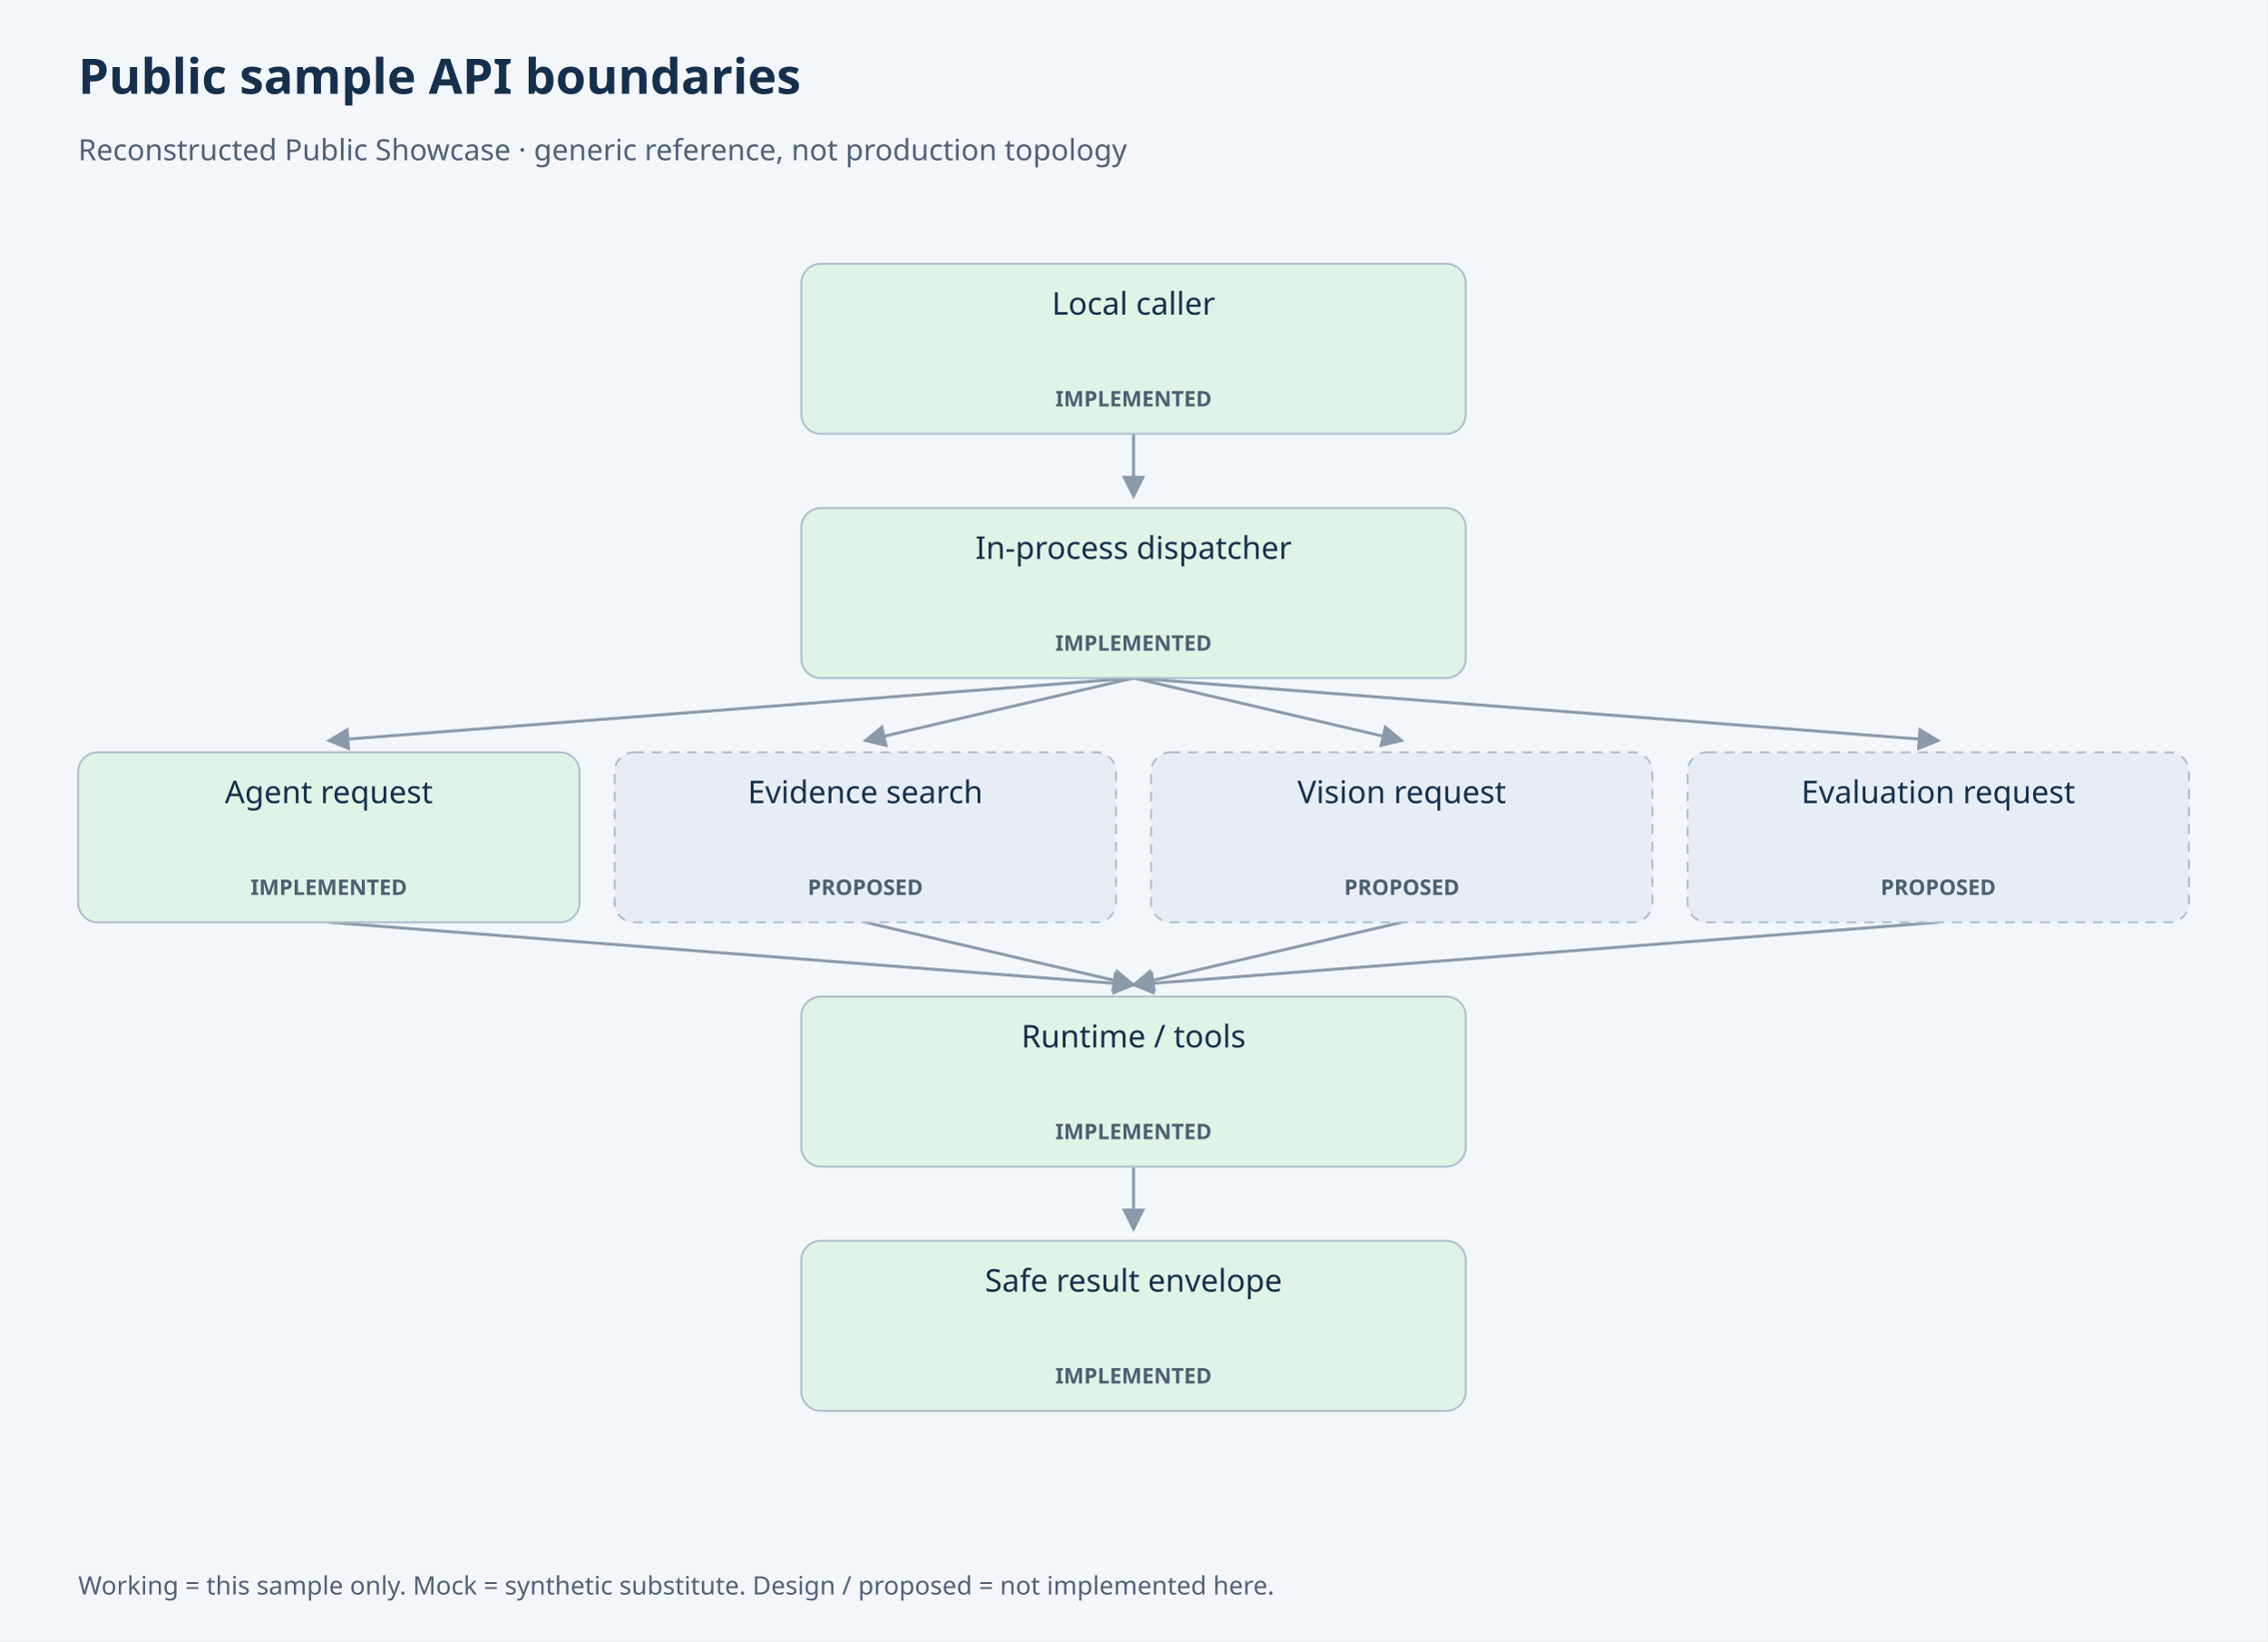
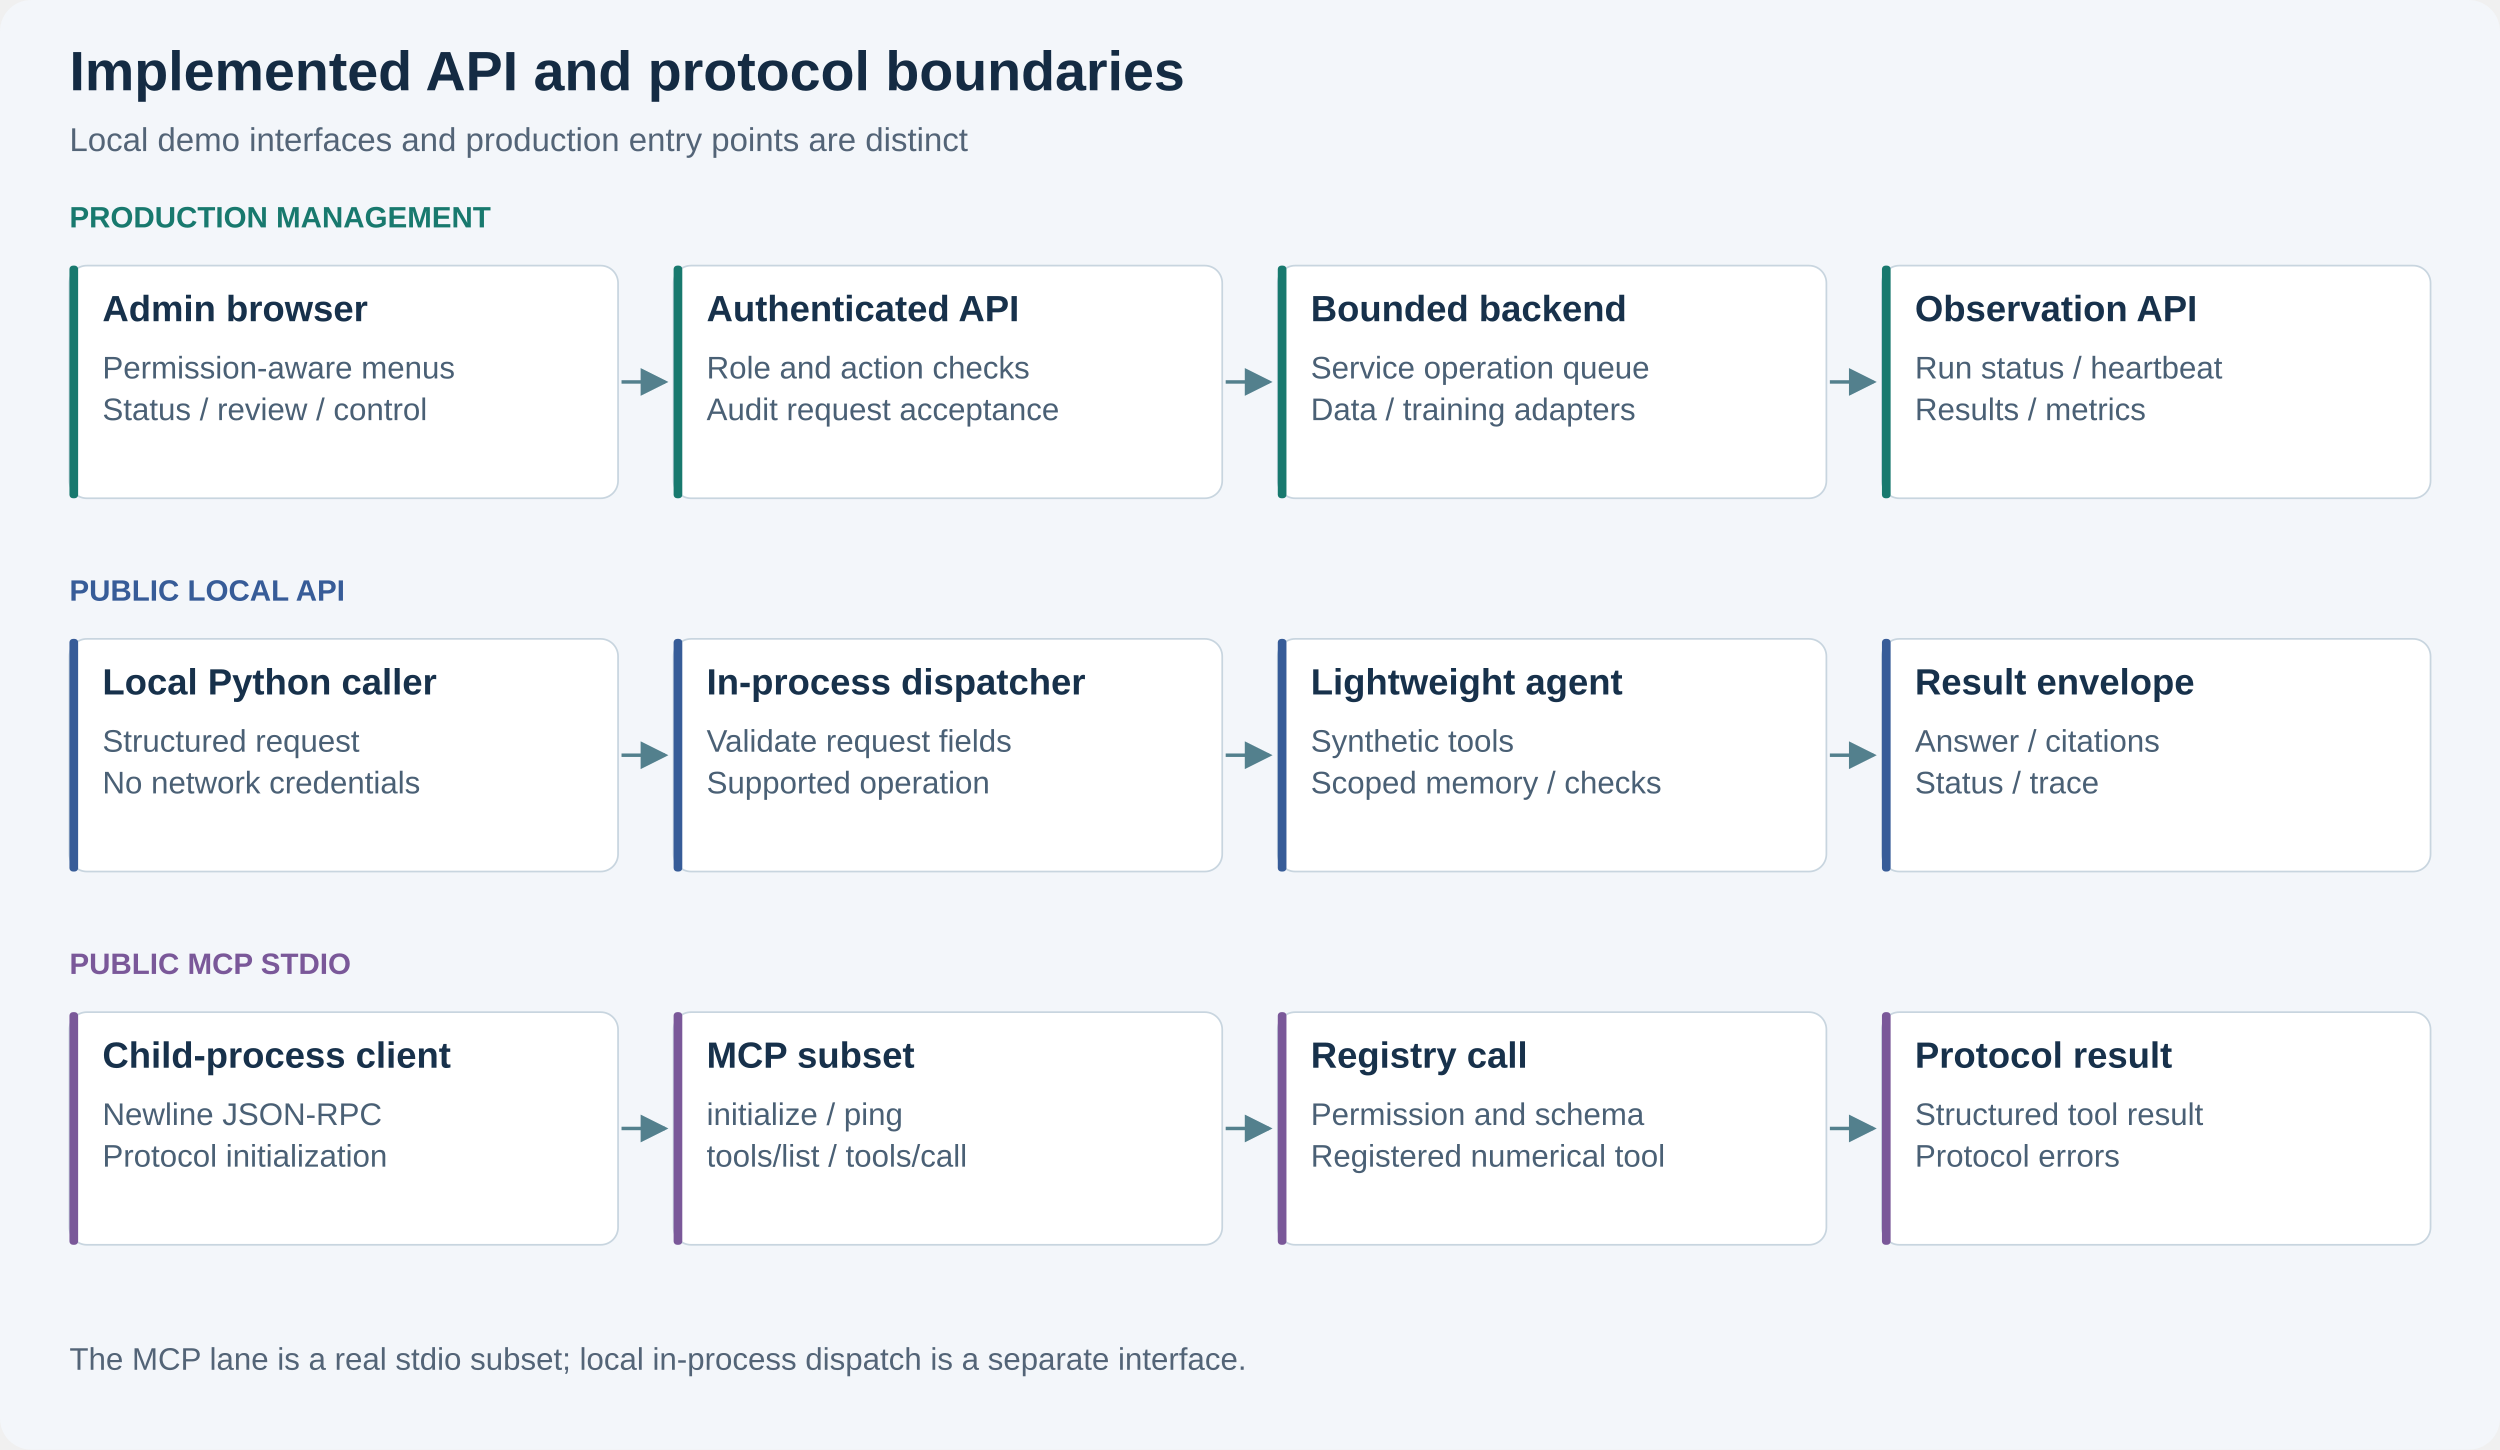
- <svg xmlns="http://www.w3.org/2000/svg" width="1160" height="840" viewBox="0 0 1160 840" role="img" aria-labelledby="title desc">
+ <svg xmlns="http://www.w3.org/2000/svg" width="1440" height="835" viewBox="0 0 1440 835" role="img" aria-labelledby="title desc">
  <defs>
    <marker id="arrow" markerWidth="8" markerHeight="8" refX="7" refY="4" orient="auto">
-       <path d="M0 0 L8 4 L0 8" fill="#8a9aab" />
+       <path d="M0 0L8 4L0 8" fill="#53808d" />
    </marker>
  </defs>
-   <rect width="1160" height="840" fill="#f3f6fa" />
-   <text x="40" y="48" font-family="sans-serif" font-size="25" font-weight="700" fill="#15304c">Public sample API boundaries</text>
-   <text x="40" y="82" font-family="sans-serif" font-size="15" fill="#506177">Reconstructed Public Showcase · generic reference, not production topology</text>
-   <path d="M580 222 L580 254" stroke="#8a9aab" stroke-width="1.5" fill="none" marker-end="url(#arrow)" />
-   <path d="M580 347 L168.25 379" stroke="#8a9aab" stroke-width="1.5" fill="none" marker-end="url(#arrow)" />
-   <path d="M580 347 L442.75 379" stroke="#8a9aab" stroke-width="1.5" fill="none" marker-end="url(#arrow)" />
-   <path d="M580 347 L717.25 379" stroke="#8a9aab" stroke-width="1.5" fill="none" marker-end="url(#arrow)" />
-   <path d="M580 347 L991.75 379" stroke="#8a9aab" stroke-width="1.5" fill="none" marker-end="url(#arrow)" />
-   <path d="M168.25 472 L580 504" stroke="#8a9aab" stroke-width="1.5" fill="none" marker-end="url(#arrow)" />
-   <path d="M442.75 472 L580 504" stroke="#8a9aab" stroke-width="1.5" fill="none" marker-end="url(#arrow)" />
-   <path d="M717.25 472 L580 504" stroke="#8a9aab" stroke-width="1.5" fill="none" marker-end="url(#arrow)" />
-   <path d="M991.75 472 L580 504" stroke="#8a9aab" stroke-width="1.5" fill="none" marker-end="url(#arrow)" />
-   <path d="M580 597 L580 629" stroke="#8a9aab" stroke-width="1.5" fill="none" marker-end="url(#arrow)" />
-   <rect x="410" y="135" width="340" height="87" rx="10" fill="#dff3e7" stroke="#aebfce" />
-   <text x="580" y="161" text-anchor="middle" font-family="sans-serif" font-size="16" fill="#15304c">Local caller</text>
-   <text x="580" y="208" text-anchor="middle" font-family="sans-serif" font-size="11" font-weight="700" fill="#4c6072">IMPLEMENTED</text>
-   <rect x="410" y="260" width="340" height="87" rx="10" fill="#dff3e7" stroke="#aebfce" />
-   <text x="580" y="286" text-anchor="middle" font-family="sans-serif" font-size="16" fill="#15304c">In-process dispatcher</text>
-   <text x="580" y="333" text-anchor="middle" font-family="sans-serif" font-size="11" font-weight="700" fill="#4c6072">IMPLEMENTED</text>
-   <rect x="40" y="385" width="256.5" height="87" rx="10" fill="#dff3e7" stroke="#aebfce" />
-   <text x="168.25" y="411" text-anchor="middle" font-family="sans-serif" font-size="16" fill="#15304c">Agent request</text>
-   <text x="168.25" y="458" text-anchor="middle" font-family="sans-serif" font-size="11" font-weight="700" fill="#4c6072">IMPLEMENTED</text>
-   <rect x="314.5" y="385" width="256.5" height="87" rx="10" fill="#e7edf5" stroke="#aebfce" stroke-dasharray="5 4" />
-   <text x="442.75" y="411" text-anchor="middle" font-family="sans-serif" font-size="16" fill="#15304c">Evidence search</text>
-   <text x="442.75" y="458" text-anchor="middle" font-family="sans-serif" font-size="11" font-weight="700" fill="#4c6072">PROPOSED</text>
-   <rect x="589" y="385" width="256.5" height="87" rx="10" fill="#e7edf5" stroke="#aebfce" stroke-dasharray="5 4" />
-   <text x="717.25" y="411" text-anchor="middle" font-family="sans-serif" font-size="16" fill="#15304c">Vision request</text>
-   <text x="717.25" y="458" text-anchor="middle" font-family="sans-serif" font-size="11" font-weight="700" fill="#4c6072">PROPOSED</text>
-   <rect x="863.5" y="385" width="256.5" height="87" rx="10" fill="#e7edf5" stroke="#aebfce" stroke-dasharray="5 4" />
-   <text x="991.75" y="411" text-anchor="middle" font-family="sans-serif" font-size="16" fill="#15304c">Evaluation request</text>
-   <text x="991.75" y="458" text-anchor="middle" font-family="sans-serif" font-size="11" font-weight="700" fill="#4c6072">PROPOSED</text>
-   <rect x="410" y="510" width="340" height="87" rx="10" fill="#dff3e7" stroke="#aebfce" />
-   <text x="580" y="536" text-anchor="middle" font-family="sans-serif" font-size="16" fill="#15304c">Runtime / tools</text>
-   <text x="580" y="583" text-anchor="middle" font-family="sans-serif" font-size="11" font-weight="700" fill="#4c6072">IMPLEMENTED</text>
-   <rect x="410" y="635" width="340" height="87" rx="10" fill="#dff3e7" stroke="#aebfce" />
-   <text x="580" y="661" text-anchor="middle" font-family="sans-serif" font-size="16" fill="#15304c">Safe result envelope</text>
-   <text x="580" y="708" text-anchor="middle" font-family="sans-serif" font-size="11" font-weight="700" fill="#4c6072">IMPLEMENTED</text>
-   <text x="40" y="816" font-family="sans-serif" font-size="13" fill="#506177">Working = this sample only. Mock = synthetic substitute. Design / proposed = not implemented here.</text>
+   <rect width="1440" height="835" rx="18" fill="#f3f6fa" />
+   <g font-family="Arial, sans-serif">
+     <text x="40" y="52" font-size="32" font-weight="700" fill="#142b43">Implemented API and protocol boundaries</text>
+     <text x="40" y="87" font-size="19" fill="#536477">Local demo interfaces and production entry points are distinct</text>
+     <text x="40" y="131" font-size="17" font-weight="700" fill="#18796e">PRODUCTION MANAGEMENT</text>
+     <g data-node="n0_0">
+       <rect x="40.0" y="153" width="316.0" height="134" rx="10" fill="#fff" stroke="#c8d5df" />
+       <rect x="40.0" y="153" width="5" height="134" rx="2" fill="#18796e" />
+       <text x="59.0" y="185" font-size="21" font-weight="700" fill="#17314b">Admin browser</text>
+       <text x="59.0" y="218" font-size="18" fill="#4a6075">Permission-aware menus</text>
+       <text x="59.0" y="242" font-size="18" fill="#4a6075">Status / review / control</text>
+     </g>
+     <path d="M358.0 220 H383.0" stroke="#53808d" stroke-width="2" fill="none" marker-end="url(#arrow)" />
+     <g data-node="n0_1">
+       <rect x="388.0" y="153" width="316.0" height="134" rx="10" fill="#fff" stroke="#c8d5df" />
+       <rect x="388.0" y="153" width="5" height="134" rx="2" fill="#18796e" />
+       <text x="407.0" y="185" font-size="21" font-weight="700" fill="#17314b">Authenticated API</text>
+       <text x="407.0" y="218" font-size="18" fill="#4a6075">Role and action checks</text>
+       <text x="407.0" y="242" font-size="18" fill="#4a6075">Audit request acceptance</text>
+     </g>
+     <path d="M706.0 220 H731.0" stroke="#53808d" stroke-width="2" fill="none" marker-end="url(#arrow)" />
+     <g data-node="n0_2">
+       <rect x="736.0" y="153" width="316.0" height="134" rx="10" fill="#fff" stroke="#c8d5df" />
+       <rect x="736.0" y="153" width="5" height="134" rx="2" fill="#18796e" />
+       <text x="755.0" y="185" font-size="21" font-weight="700" fill="#17314b">Bounded backend</text>
+       <text x="755.0" y="218" font-size="18" fill="#4a6075">Service operation queue</text>
+       <text x="755.0" y="242" font-size="18" fill="#4a6075">Data / training adapters</text>
+     </g>
+     <path d="M1054.0 220 H1079.0" stroke="#53808d" stroke-width="2" fill="none" marker-end="url(#arrow)" />
+     <g data-node="n0_3">
+       <rect x="1084.0" y="153" width="316.0" height="134" rx="10" fill="#fff" stroke="#c8d5df" />
+       <rect x="1084.0" y="153" width="5" height="134" rx="2" fill="#18796e" />
+       <text x="1103.0" y="185" font-size="21" font-weight="700" fill="#17314b">Observation API</text>
+       <text x="1103.0" y="218" font-size="18" fill="#4a6075">Run status / heartbeat</text>
+       <text x="1103.0" y="242" font-size="18" fill="#4a6075">Results / metrics</text>
+     </g>
+     <text x="40" y="346" font-size="17" font-weight="700" fill="#375c98">PUBLIC LOCAL API</text>
+     <g data-node="n1_0">
+       <rect x="40.0" y="368" width="316.0" height="134" rx="10" fill="#fff" stroke="#c8d5df" />
+       <rect x="40.0" y="368" width="5" height="134" rx="2" fill="#375c98" />
+       <text x="59.0" y="400" font-size="21" font-weight="700" fill="#17314b">Local Python caller</text>
+       <text x="59.0" y="433" font-size="18" fill="#4a6075">Structured request</text>
+       <text x="59.0" y="457" font-size="18" fill="#4a6075">No network credentials</text>
+     </g>
+     <path d="M358.0 435 H383.0" stroke="#53808d" stroke-width="2" fill="none" marker-end="url(#arrow)" />
+     <g data-node="n1_1">
+       <rect x="388.0" y="368" width="316.0" height="134" rx="10" fill="#fff" stroke="#c8d5df" />
+       <rect x="388.0" y="368" width="5" height="134" rx="2" fill="#375c98" />
+       <text x="407.0" y="400" font-size="21" font-weight="700" fill="#17314b">In-process dispatcher</text>
+       <text x="407.0" y="433" font-size="18" fill="#4a6075">Validate request fields</text>
+       <text x="407.0" y="457" font-size="18" fill="#4a6075">Supported operation</text>
+     </g>
+     <path d="M706.0 435 H731.0" stroke="#53808d" stroke-width="2" fill="none" marker-end="url(#arrow)" />
+     <g data-node="n1_2">
+       <rect x="736.0" y="368" width="316.0" height="134" rx="10" fill="#fff" stroke="#c8d5df" />
+       <rect x="736.0" y="368" width="5" height="134" rx="2" fill="#375c98" />
+       <text x="755.0" y="400" font-size="21" font-weight="700" fill="#17314b">Lightweight agent</text>
+       <text x="755.0" y="433" font-size="18" fill="#4a6075">Synthetic tools</text>
+       <text x="755.0" y="457" font-size="18" fill="#4a6075">Scoped memory / checks</text>
+     </g>
+     <path d="M1054.0 435 H1079.0" stroke="#53808d" stroke-width="2" fill="none" marker-end="url(#arrow)" />
+     <g data-node="n1_3">
+       <rect x="1084.0" y="368" width="316.0" height="134" rx="10" fill="#fff" stroke="#c8d5df" />
+       <rect x="1084.0" y="368" width="5" height="134" rx="2" fill="#375c98" />
+       <text x="1103.0" y="400" font-size="21" font-weight="700" fill="#17314b">Result envelope</text>
+       <text x="1103.0" y="433" font-size="18" fill="#4a6075">Answer / citations</text>
+       <text x="1103.0" y="457" font-size="18" fill="#4a6075">Status / trace</text>
+     </g>
+     <text x="40" y="561" font-size="17" font-weight="700" fill="#7a5899">PUBLIC MCP STDIO</text>
+     <g data-node="n2_0">
+       <rect x="40.0" y="583" width="316.0" height="134" rx="10" fill="#fff" stroke="#c8d5df" />
+       <rect x="40.0" y="583" width="5" height="134" rx="2" fill="#7a5899" />
+       <text x="59.0" y="615" font-size="21" font-weight="700" fill="#17314b">Child-process client</text>
+       <text x="59.0" y="648" font-size="18" fill="#4a6075">Newline JSON-RPC</text>
+       <text x="59.0" y="672" font-size="18" fill="#4a6075">Protocol initialization</text>
+     </g>
+     <path d="M358.0 650 H383.0" stroke="#53808d" stroke-width="2" fill="none" marker-end="url(#arrow)" />
+     <g data-node="n2_1">
+       <rect x="388.0" y="583" width="316.0" height="134" rx="10" fill="#fff" stroke="#c8d5df" />
+       <rect x="388.0" y="583" width="5" height="134" rx="2" fill="#7a5899" />
+       <text x="407.0" y="615" font-size="21" font-weight="700" fill="#17314b">MCP subset</text>
+       <text x="407.0" y="648" font-size="18" fill="#4a6075">initialize / ping</text>
+       <text x="407.0" y="672" font-size="18" fill="#4a6075">tools/list / tools/call</text>
+     </g>
+     <path d="M706.0 650 H731.0" stroke="#53808d" stroke-width="2" fill="none" marker-end="url(#arrow)" />
+     <g data-node="n2_2">
+       <rect x="736.0" y="583" width="316.0" height="134" rx="10" fill="#fff" stroke="#c8d5df" />
+       <rect x="736.0" y="583" width="5" height="134" rx="2" fill="#7a5899" />
+       <text x="755.0" y="615" font-size="21" font-weight="700" fill="#17314b">Registry call</text>
+       <text x="755.0" y="648" font-size="18" fill="#4a6075">Permission and schema</text>
+       <text x="755.0" y="672" font-size="18" fill="#4a6075">Registered numerical tool</text>
+     </g>
+     <path d="M1054.0 650 H1079.0" stroke="#53808d" stroke-width="2" fill="none" marker-end="url(#arrow)" />
+     <g data-node="n2_3">
+       <rect x="1084.0" y="583" width="316.0" height="134" rx="10" fill="#fff" stroke="#c8d5df" />
+       <rect x="1084.0" y="583" width="5" height="134" rx="2" fill="#7a5899" />
+       <text x="1103.0" y="615" font-size="21" font-weight="700" fill="#17314b">Protocol result</text>
+       <text x="1103.0" y="648" font-size="18" fill="#4a6075">Structured tool result</text>
+       <text x="1103.0" y="672" font-size="18" fill="#4a6075">Protocol errors</text>
+     </g>
+     <text x="40" y="789" font-size="18" fill="#536477">The MCP lane is a real stdio subset; local in-process dispatch is a separate interface.</text>
+   </g>
</svg>
